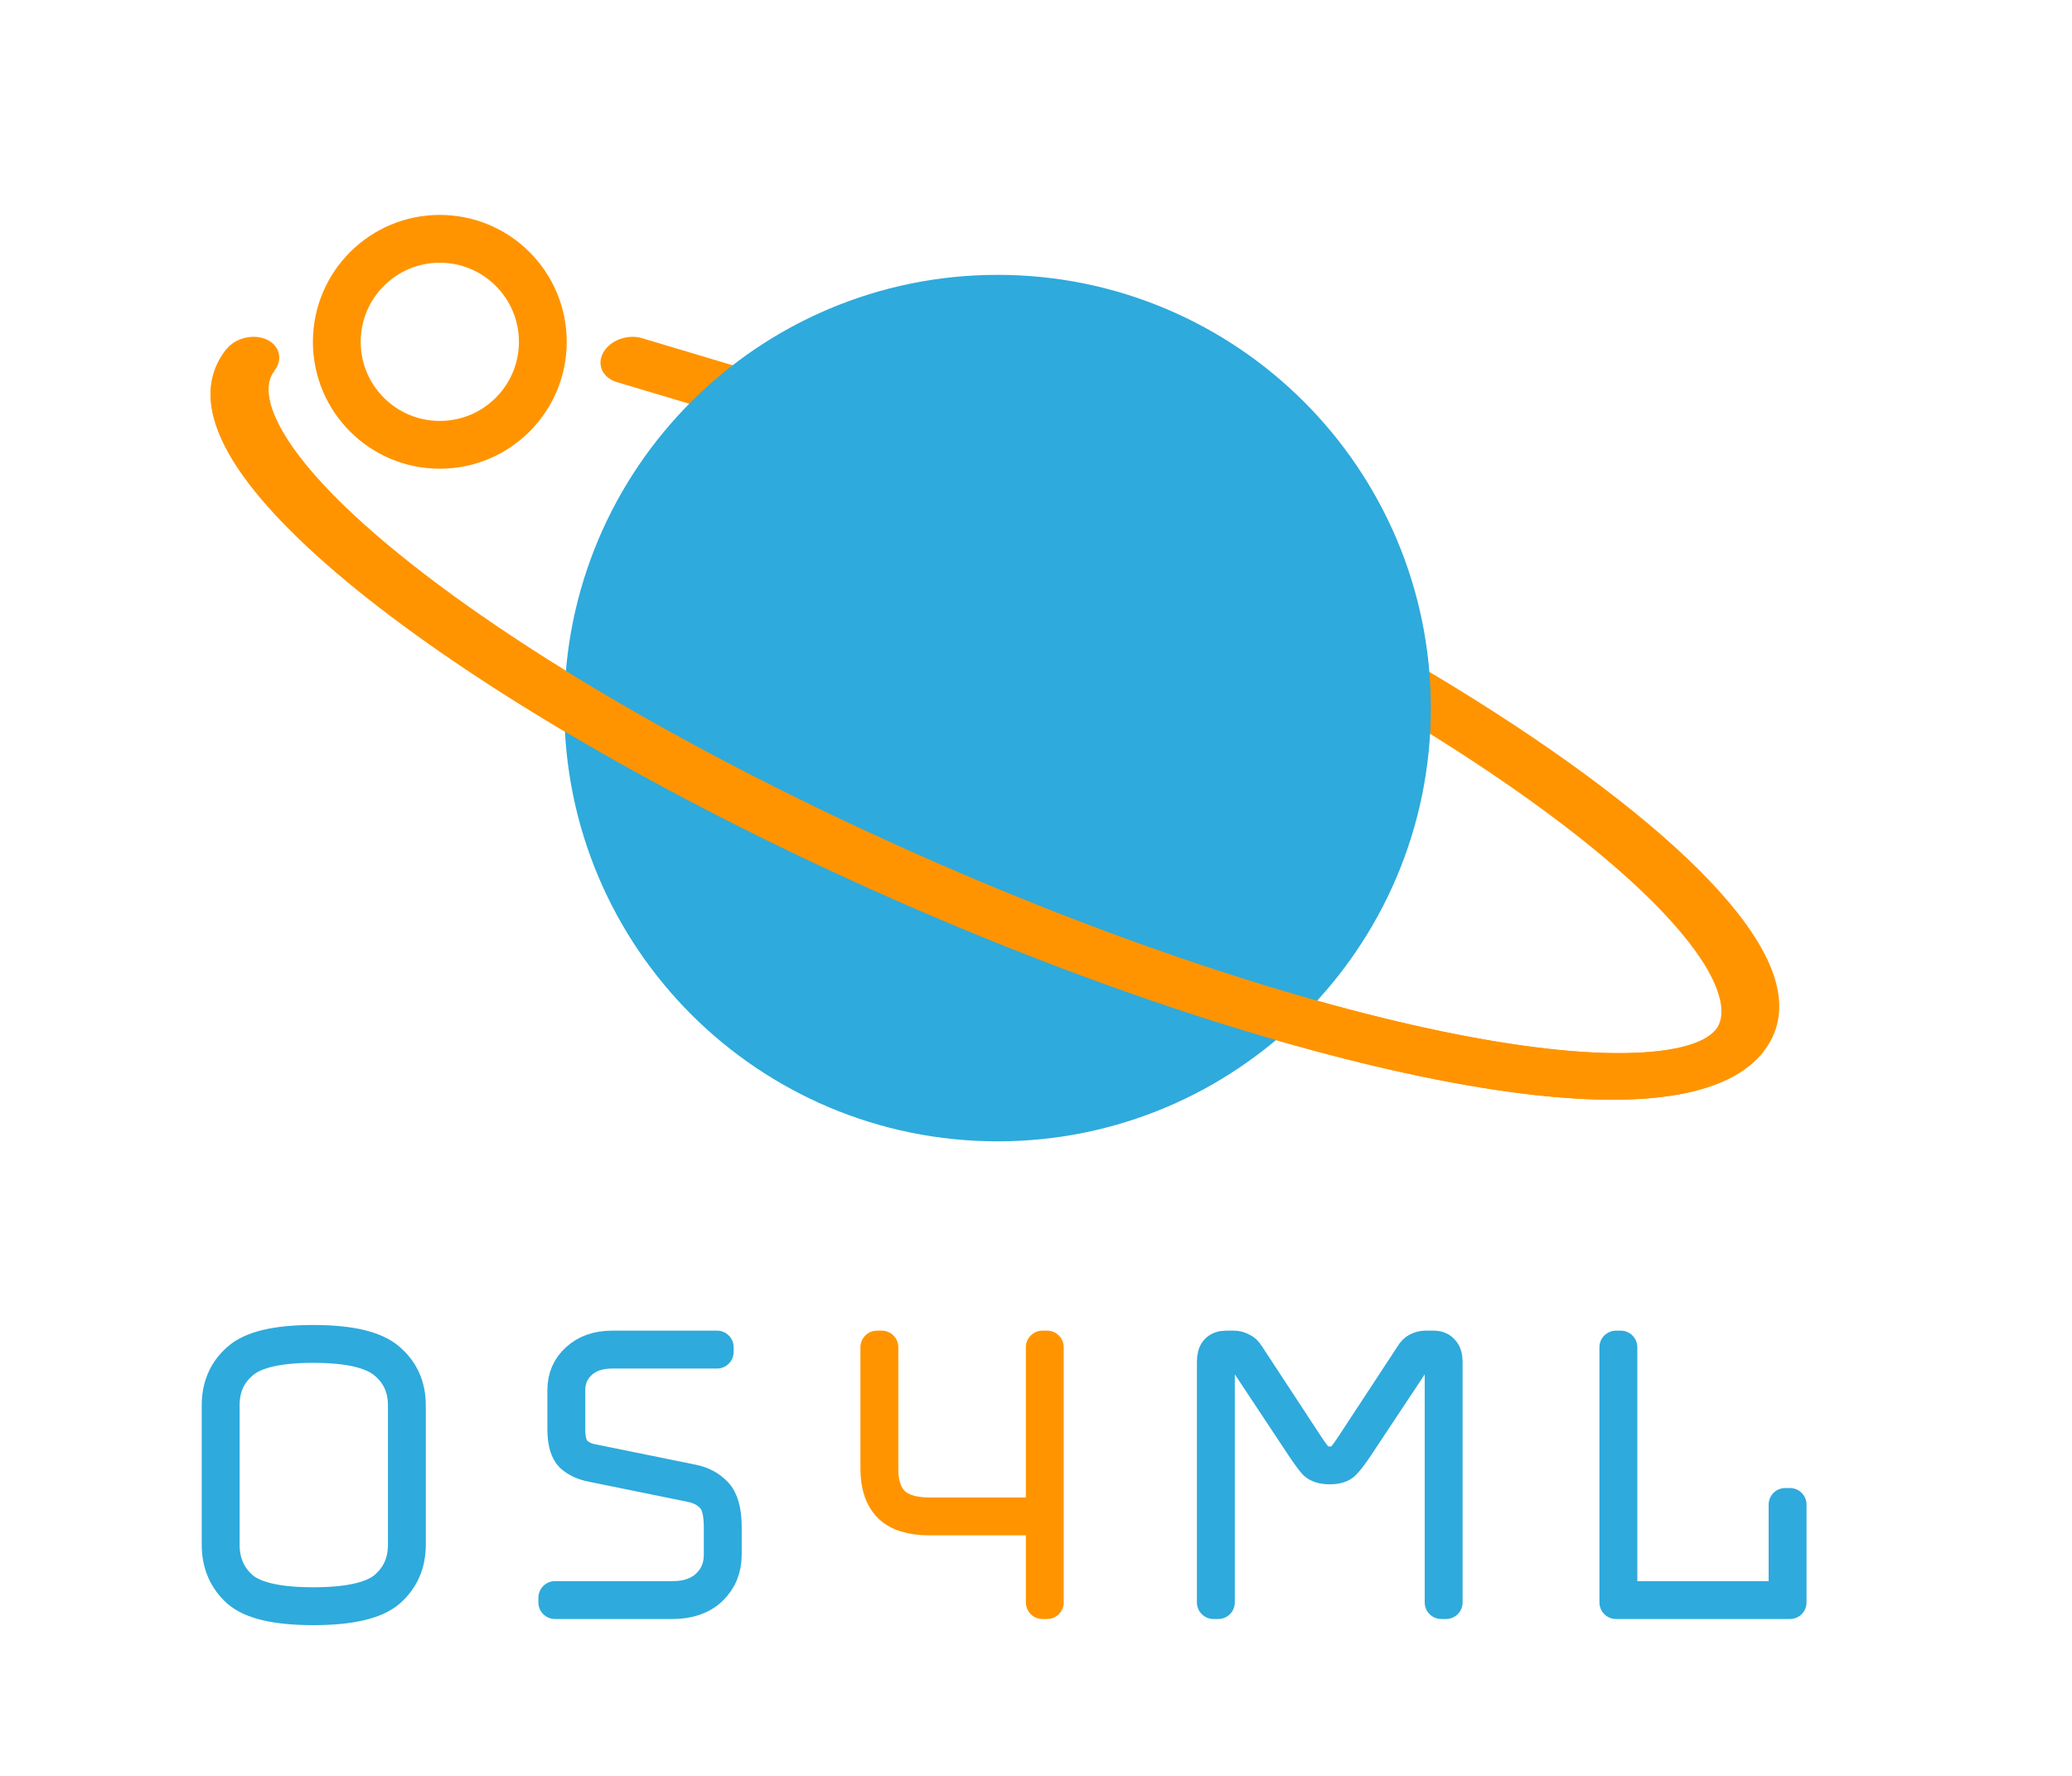
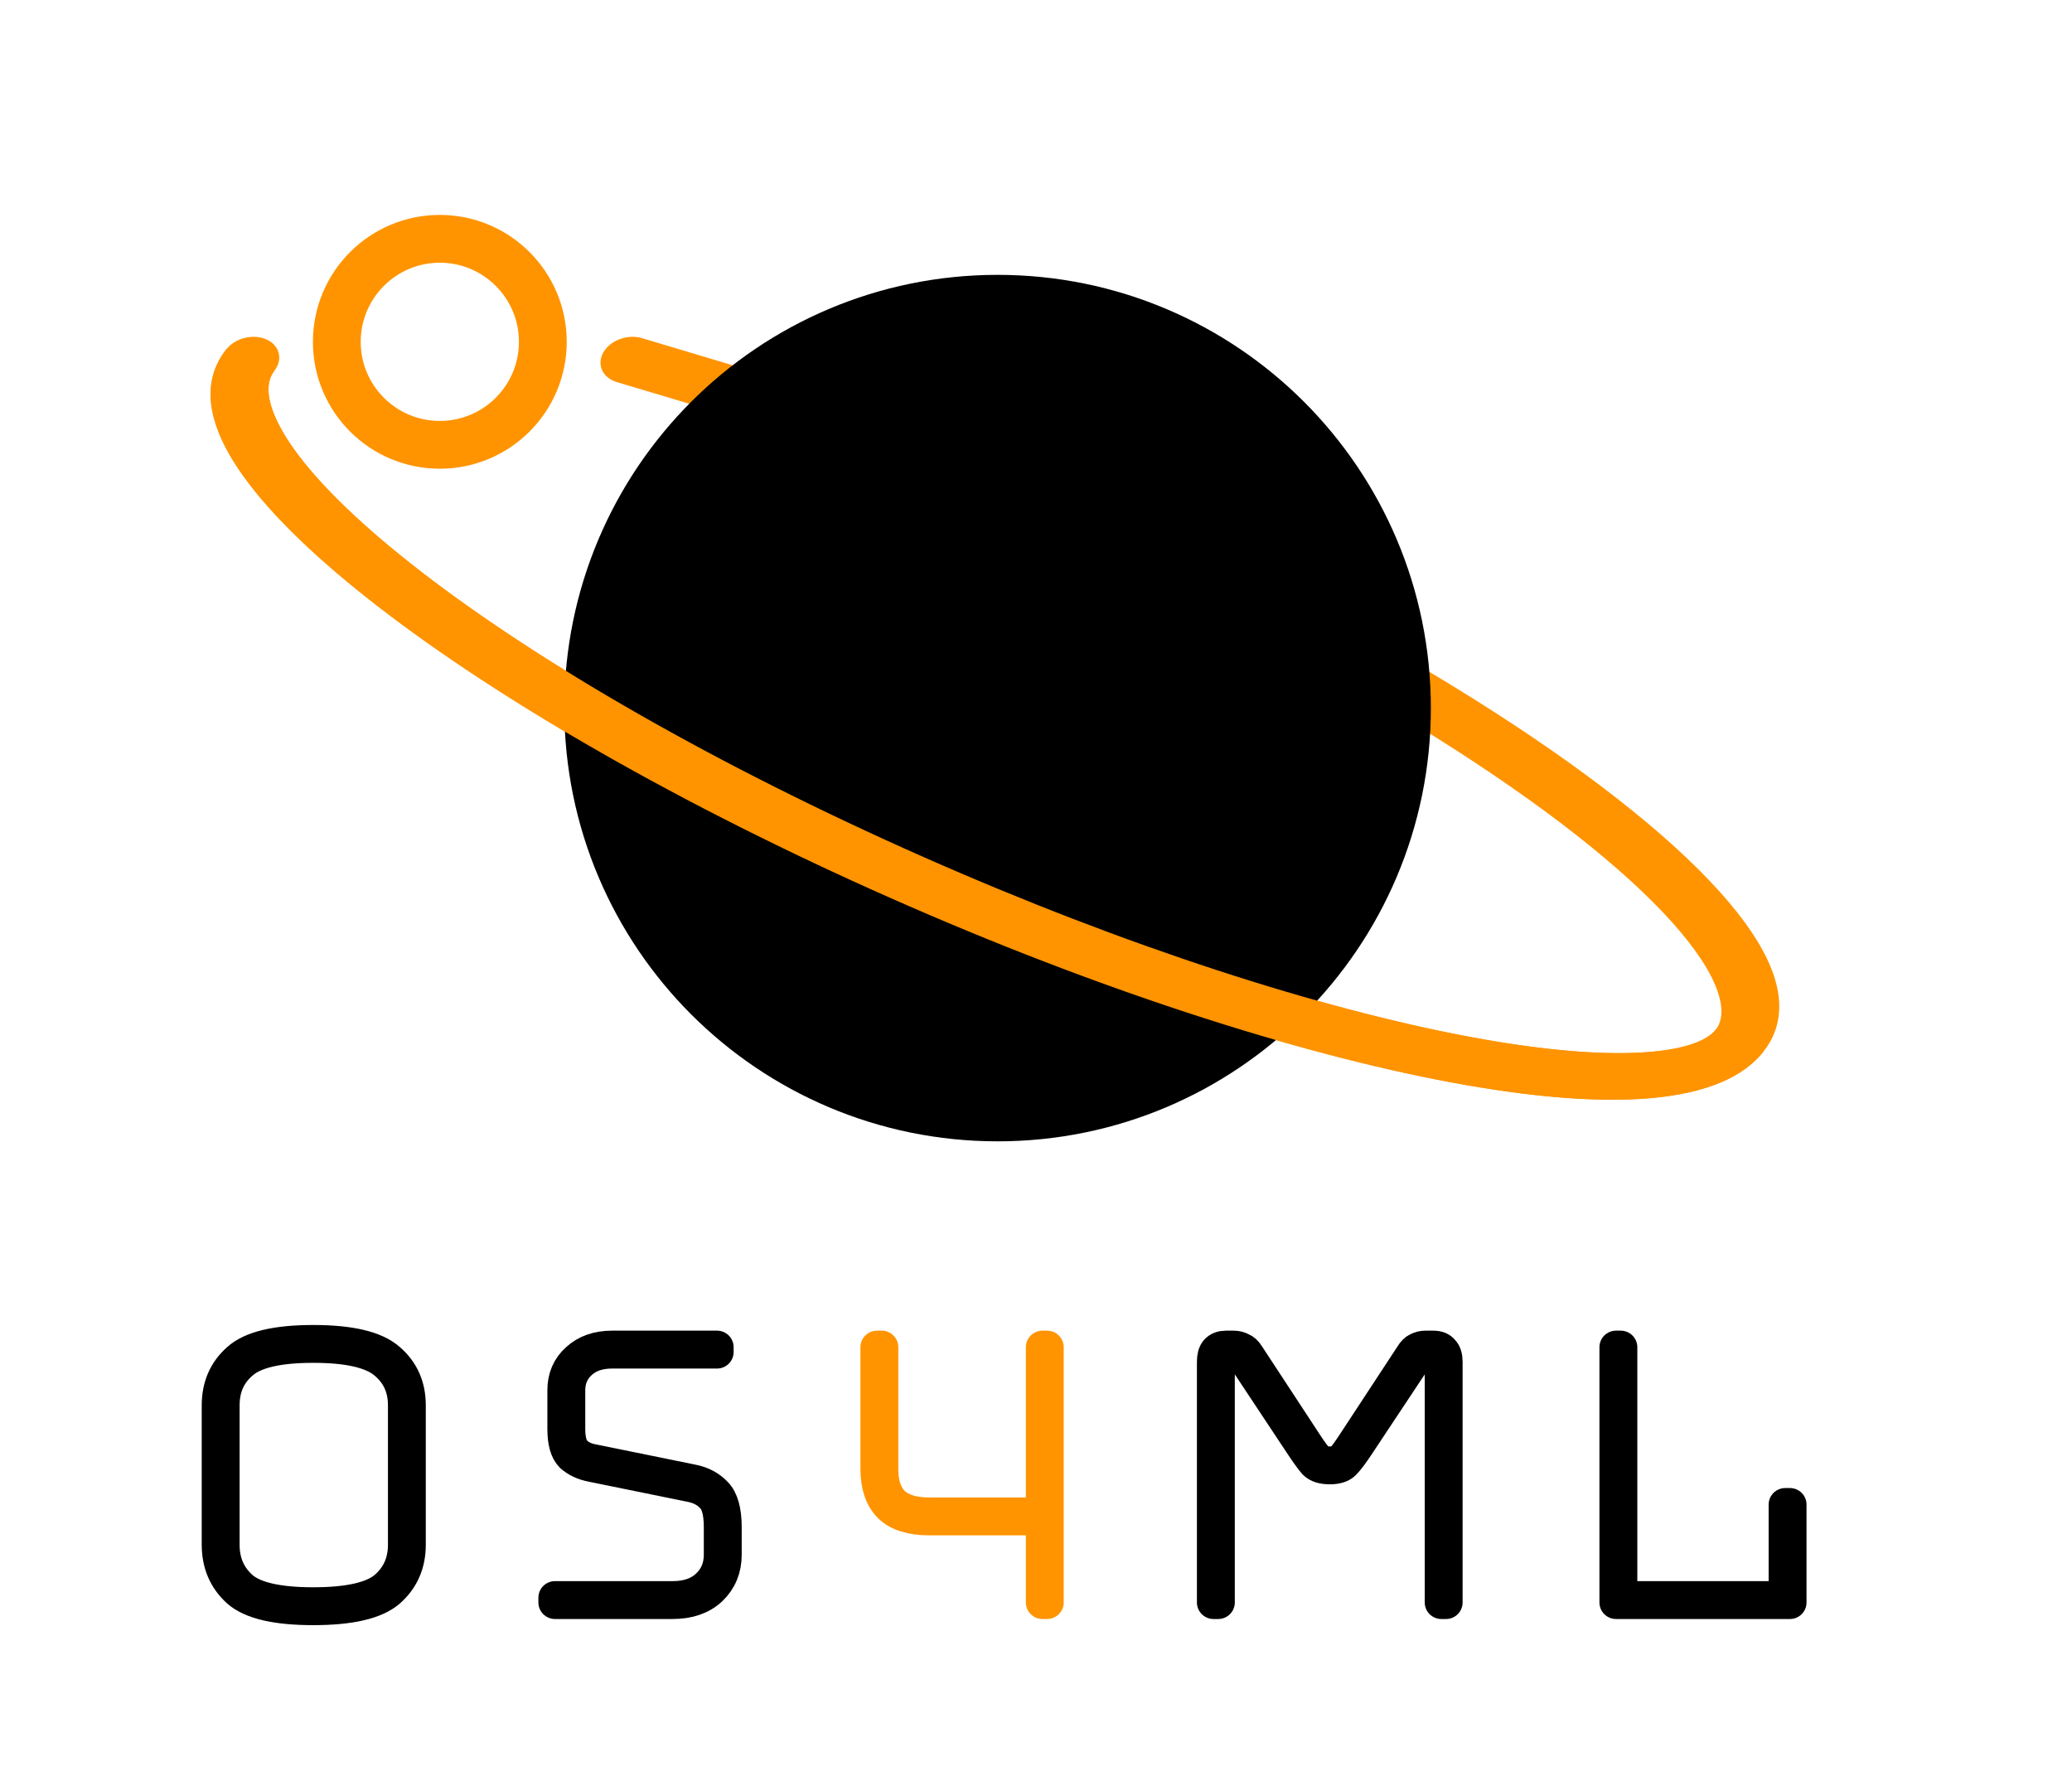
<svg xmlns="http://www.w3.org/2000/svg" width="56" height="48" viewBox="0 0 56 48" fill="none">
  <path d="M11.06 41.753C11.06 42.264 10.877 42.682 10.511 43.005C10.145 43.32 9.464 43.478 8.467 43.478C7.471 43.478 6.794 43.32 6.436 43.005C6.079 42.682 5.9 42.264 5.9 41.753V37.985C5.9 37.474 6.079 37.061 6.436 36.746C6.794 36.422 7.471 36.261 8.467 36.261C9.464 36.261 10.145 36.422 10.511 36.746C10.877 37.061 11.06 37.474 11.06 37.985V41.753ZM6.028 41.753C6.028 42.23 6.198 42.618 6.539 42.916C6.879 43.205 7.522 43.35 8.467 43.35C9.413 43.35 10.06 43.205 10.409 42.916C10.758 42.618 10.933 42.23 10.933 41.753V37.985C10.933 37.508 10.758 37.125 10.409 36.836C10.06 36.537 9.413 36.388 8.467 36.388C7.522 36.388 6.879 36.537 6.539 36.836C6.198 37.125 6.028 37.508 6.028 37.985V41.753Z" fill="black" />
  <path d="M19.38 36.414V36.542H16.545C16.187 36.542 15.902 36.64 15.689 36.836C15.476 37.032 15.37 37.278 15.37 37.577V38.624C15.37 38.922 15.429 39.131 15.548 39.25C15.668 39.369 15.825 39.446 16.021 39.48L18.716 40.029C18.972 40.08 19.18 40.191 19.342 40.361C19.512 40.532 19.598 40.838 19.598 41.281V42.022C19.598 42.396 19.47 42.707 19.214 42.954C18.959 43.193 18.614 43.312 18.18 43.312H14.999V43.184H18.18C18.571 43.184 18.882 43.078 19.112 42.865C19.351 42.643 19.47 42.362 19.47 42.022V41.281C19.47 40.881 19.398 40.608 19.253 40.463C19.116 40.31 18.929 40.208 18.691 40.157L15.995 39.608C15.774 39.565 15.591 39.48 15.446 39.352C15.31 39.216 15.242 38.973 15.242 38.624V37.577C15.242 37.236 15.361 36.959 15.599 36.746C15.838 36.525 16.153 36.414 16.545 36.414H19.38Z" fill="black" />
  <path d="M35.94 39.544C36.093 39.544 36.204 39.51 36.272 39.441C36.34 39.373 36.447 39.229 36.591 39.007L38.15 36.631C38.201 36.546 38.256 36.491 38.316 36.465C38.384 36.431 38.452 36.414 38.52 36.414H38.737C38.856 36.414 38.942 36.448 38.993 36.516C39.052 36.576 39.082 36.674 39.082 36.81V43.312H38.954V36.81C38.954 36.742 38.937 36.682 38.903 36.631C38.878 36.572 38.822 36.542 38.737 36.542H38.545C38.486 36.542 38.435 36.55 38.392 36.568C38.35 36.584 38.303 36.636 38.252 36.721L36.693 39.071C36.54 39.301 36.421 39.458 36.336 39.544C36.259 39.629 36.127 39.671 35.94 39.671C35.752 39.671 35.616 39.629 35.531 39.544C35.454 39.458 35.339 39.301 35.186 39.071L33.628 36.721C33.577 36.636 33.526 36.584 33.474 36.568C33.432 36.55 33.381 36.542 33.321 36.542H33.13C33.044 36.542 32.989 36.572 32.964 36.631C32.938 36.682 32.925 36.742 32.925 36.81V43.312H32.797V36.81C32.797 36.674 32.823 36.576 32.874 36.516C32.934 36.448 33.019 36.414 33.13 36.414H33.347C33.415 36.414 33.483 36.431 33.551 36.465C33.619 36.491 33.679 36.546 33.73 36.631L35.288 39.007C35.433 39.229 35.539 39.373 35.608 39.441C35.676 39.51 35.786 39.544 35.94 39.544Z" fill="black" />
  <path d="M43.676 43.312V36.414H43.804V43.184H48.249V40.668H48.377V43.312H43.676Z" fill="black" />
-   <path d="M11.06 41.753C11.06 42.264 10.877 42.682 10.511 43.005C10.145 43.32 9.464 43.478 8.467 43.478C7.471 43.478 6.794 43.32 6.436 43.005C6.079 42.682 5.9 42.264 5.9 41.753V37.985C5.9 37.474 6.079 37.061 6.436 36.746C6.794 36.422 7.471 36.261 8.467 36.261C9.464 36.261 10.145 36.422 10.511 36.746C10.877 37.061 11.06 37.474 11.06 37.985V41.753ZM6.028 41.753C6.028 42.23 6.198 42.618 6.539 42.916C6.879 43.205 7.522 43.35 8.467 43.35C9.413 43.35 10.06 43.205 10.409 42.916C10.758 42.618 10.933 42.23 10.933 41.753V37.985C10.933 37.508 10.758 37.125 10.409 36.836C10.06 36.537 9.413 36.388 8.467 36.388C7.522 36.388 6.879 36.537 6.539 36.836C6.198 37.125 6.028 37.508 6.028 37.985V41.753Z" stroke="#2EAADC" stroke-width="0.896" stroke-linejoin="round" />
-   <path d="M19.38 36.414V36.542H16.545C16.187 36.542 15.902 36.64 15.689 36.836C15.476 37.032 15.37 37.278 15.37 37.577V38.624C15.37 38.922 15.429 39.131 15.548 39.25C15.668 39.369 15.825 39.446 16.021 39.48L18.716 40.029C18.972 40.08 19.18 40.191 19.342 40.361C19.512 40.532 19.598 40.838 19.598 41.281V42.022C19.598 42.396 19.47 42.707 19.214 42.954C18.959 43.193 18.614 43.312 18.18 43.312H14.999V43.184H18.18C18.571 43.184 18.882 43.078 19.112 42.865C19.351 42.643 19.47 42.362 19.47 42.022V41.281C19.47 40.881 19.398 40.608 19.253 40.463C19.116 40.31 18.929 40.208 18.691 40.157L15.995 39.608C15.774 39.565 15.591 39.48 15.446 39.352C15.31 39.216 15.242 38.973 15.242 38.624V37.577C15.242 37.236 15.361 36.959 15.599 36.746C15.838 36.525 16.153 36.414 16.545 36.414H19.38Z" stroke="#2EAADC" stroke-width="0.896" stroke-linejoin="round" />
-   <path d="M35.94 39.544C36.093 39.544 36.204 39.51 36.272 39.441C36.34 39.373 36.447 39.229 36.591 39.007L38.15 36.631C38.201 36.546 38.256 36.491 38.316 36.465C38.384 36.431 38.452 36.414 38.52 36.414H38.737C38.856 36.414 38.942 36.448 38.993 36.516C39.052 36.576 39.082 36.674 39.082 36.81V43.312H38.954V36.81C38.954 36.742 38.937 36.682 38.903 36.631C38.878 36.572 38.822 36.542 38.737 36.542H38.545C38.486 36.542 38.435 36.55 38.392 36.568C38.35 36.584 38.303 36.636 38.252 36.721L36.693 39.071C36.54 39.301 36.421 39.458 36.336 39.544C36.259 39.629 36.127 39.671 35.94 39.671C35.752 39.671 35.616 39.629 35.531 39.544C35.454 39.458 35.339 39.301 35.186 39.071L33.628 36.721C33.577 36.636 33.526 36.584 33.474 36.568C33.432 36.55 33.381 36.542 33.321 36.542H33.13C33.044 36.542 32.989 36.572 32.964 36.631C32.938 36.682 32.925 36.742 32.925 36.81V43.312H32.797V36.81C32.797 36.674 32.823 36.576 32.874 36.516C32.934 36.448 33.019 36.414 33.13 36.414H33.347C33.415 36.414 33.483 36.431 33.551 36.465C33.619 36.491 33.679 36.546 33.73 36.631L35.288 39.007C35.433 39.229 35.539 39.373 35.608 39.441C35.676 39.51 35.786 39.544 35.94 39.544Z" stroke="#2EAADC" stroke-width="0.896" stroke-linejoin="round" />
-   <path d="M43.676 43.312V36.414H43.804V43.184H48.249V40.668H48.377V43.312H43.676Z" stroke="#2EAADC" stroke-width="0.896" stroke-linejoin="round" />
+   <path d="M11.06 41.753C11.06 42.264 10.877 42.682 10.511 43.005C10.145 43.32 9.464 43.478 8.467 43.478C7.471 43.478 6.794 43.32 6.436 43.005C6.079 42.682 5.9 42.264 5.9 41.753V37.985C5.9 37.474 6.079 37.061 6.436 36.746C6.794 36.422 7.471 36.261 8.467 36.261C9.464 36.261 10.145 36.422 10.511 36.746C10.877 37.061 11.06 37.474 11.06 37.985V41.753ZM6.028 41.753C6.028 42.23 6.198 42.618 6.539 42.916C6.879 43.205 7.522 43.35 8.467 43.35C9.413 43.35 10.06 43.205 10.409 42.916C10.758 42.618 10.933 42.23 10.933 41.753V37.985C10.933 37.508 10.758 37.125 10.409 36.836C10.06 36.537 9.413 36.388 8.467 36.388C7.522 36.388 6.879 36.537 6.539 36.836C6.198 37.125 6.028 37.508 6.028 37.985V41.753Z" stroke="currentColor" stroke-width="0.896" stroke-linejoin="round" />
+   <path d="M19.38 36.414V36.542H16.545C16.187 36.542 15.902 36.64 15.689 36.836C15.476 37.032 15.37 37.278 15.37 37.577V38.624C15.37 38.922 15.429 39.131 15.548 39.25C15.668 39.369 15.825 39.446 16.021 39.48L18.716 40.029C18.972 40.08 19.18 40.191 19.342 40.361C19.512 40.532 19.598 40.838 19.598 41.281V42.022C19.598 42.396 19.47 42.707 19.214 42.954C18.959 43.193 18.614 43.312 18.18 43.312H14.999V43.184H18.18C18.571 43.184 18.882 43.078 19.112 42.865C19.351 42.643 19.47 42.362 19.47 42.022V41.281C19.47 40.881 19.398 40.608 19.253 40.463C19.116 40.31 18.929 40.208 18.691 40.157L15.995 39.608C15.774 39.565 15.591 39.48 15.446 39.352C15.31 39.216 15.242 38.973 15.242 38.624V37.577C15.242 37.236 15.361 36.959 15.599 36.746C15.838 36.525 16.153 36.414 16.545 36.414H19.38Z" stroke="currentColor" stroke-width="0.896" stroke-linejoin="round" />
+   <path d="M35.94 39.544C36.093 39.544 36.204 39.51 36.272 39.441C36.34 39.373 36.447 39.229 36.591 39.007L38.15 36.631C38.201 36.546 38.256 36.491 38.316 36.465C38.384 36.431 38.452 36.414 38.52 36.414H38.737C38.856 36.414 38.942 36.448 38.993 36.516C39.052 36.576 39.082 36.674 39.082 36.81V43.312H38.954V36.81C38.954 36.742 38.937 36.682 38.903 36.631C38.878 36.572 38.822 36.542 38.737 36.542H38.545C38.486 36.542 38.435 36.55 38.392 36.568C38.35 36.584 38.303 36.636 38.252 36.721L36.693 39.071C36.54 39.301 36.421 39.458 36.336 39.544C36.259 39.629 36.127 39.671 35.94 39.671C35.752 39.671 35.616 39.629 35.531 39.544C35.454 39.458 35.339 39.301 35.186 39.071L33.628 36.721C33.577 36.636 33.526 36.584 33.474 36.568C33.432 36.55 33.381 36.542 33.321 36.542H33.13C33.044 36.542 32.989 36.572 32.964 36.631C32.938 36.682 32.925 36.742 32.925 36.81V43.312H32.797V36.81C32.797 36.674 32.823 36.576 32.874 36.516C32.934 36.448 33.019 36.414 33.13 36.414H33.347C33.415 36.414 33.483 36.431 33.551 36.465C33.619 36.491 33.679 36.546 33.73 36.631L35.288 39.007C35.433 39.229 35.539 39.373 35.608 39.441C35.676 39.51 35.786 39.544 35.94 39.544Z" stroke="currentColor" stroke-width="0.896" stroke-linejoin="round" />
+   <path d="M43.676 43.312V36.414H43.804V43.184H48.249V40.668H48.377V43.312H43.676Z" stroke="currentColor" stroke-width="0.896" stroke-linejoin="round" />
  <path d="M28.174 43.312V41.051H25.12C24.635 41.051 24.277 40.94 24.048 40.719C23.818 40.489 23.703 40.152 23.703 39.71V36.414H23.831V39.71C23.831 40.118 23.937 40.425 24.15 40.629C24.363 40.825 24.686 40.923 25.12 40.923H28.174V36.414H28.301V43.312H28.174Z" fill="black" stroke="#FF9400" stroke-width="0.896" stroke-linejoin="round" />
  <path d="M17.346 9.138C16.956 9.025 16.49 9.199 16.305 9.528C16.12 9.857 16.286 10.215 16.676 10.329L17.346 9.138ZM21.383 11.053L21.026 11.641L21.383 11.053ZM22.975 11.587L23.352 11.005L22.975 11.587ZM39.336 19.422L39.858 18.91L39.336 19.422ZM35.957 17.442L35.469 17.974L35.957 17.442ZM46.369 27.835C46.149 28.112 45.535 28.409 44.153 28.458C42.833 28.506 41.071 28.312 38.972 27.877C34.786 27.009 29.429 25.215 23.909 22.692L23.027 23.805C28.621 26.361 34.092 28.2 38.428 29.099C40.59 29.547 42.513 29.771 44.048 29.716C45.522 29.664 46.934 29.34 47.66 28.425L46.369 27.835ZM23.909 22.692C18.388 20.169 13.793 17.414 10.824 15.011C9.335 13.807 8.286 12.715 7.723 11.807C7.133 10.856 7.192 10.305 7.411 10.028L6.12 9.438C5.395 10.353 5.68 11.453 6.308 12.466C6.963 13.522 8.123 14.707 9.656 15.948C12.732 18.437 17.433 21.248 23.027 23.805L23.909 22.692ZM16.676 10.329C17.182 10.476 20.54 11.486 21.026 11.641L21.738 10.464C21.232 10.302 17.859 9.287 17.346 9.138L16.676 10.329ZM21.026 11.641C21.553 11.81 22.075 11.985 22.597 12.169L23.352 11.005C22.816 10.817 22.28 10.637 21.738 10.464L21.026 11.641ZM22.597 12.169C24.868 12.968 27.149 13.927 29.871 15.171L30.753 14.059C28.01 12.805 25.683 11.826 23.352 11.005L22.597 12.169ZM38.814 19.935C41.686 21.737 43.88 23.465 45.188 24.924C45.844 25.655 46.251 26.29 46.426 26.809C46.603 27.332 46.517 27.647 46.369 27.835L47.66 28.425C48.167 27.786 48.174 27.053 47.938 26.356C47.702 25.656 47.193 24.899 46.49 24.114C45.079 22.541 42.778 20.743 39.858 18.91L38.814 19.935ZM29.871 15.171C31.868 16.084 33.745 17.027 35.469 17.974L36.444 16.909C34.689 15.945 32.781 14.986 30.753 14.059L29.871 15.171ZM35.469 17.974C36.662 18.63 37.781 19.286 38.814 19.935L39.858 18.91C38.8 18.246 37.659 17.576 36.444 16.909L35.469 17.974Z" fill="#FF9400" />
  <path d="M11.887 12.023C13.424 12.023 14.671 10.777 14.671 9.239C14.671 7.702 13.424 6.455 11.887 6.455C10.349 6.455 9.103 7.702 9.103 9.239C9.103 10.777 10.349 12.023 11.887 12.023Z" stroke="#FF9400" stroke-width="1.292" />
-   <path d="M26.962 27.892C31.796 27.892 35.715 23.973 35.715 19.139C35.715 14.305 31.796 10.386 26.962 10.386C22.128 10.386 18.209 14.305 18.209 19.139C18.209 23.973 22.128 27.892 26.962 27.892Z" fill="#2EAADC" stroke="#2EAADC" stroke-width="5.914" />
+   <path d="M26.962 27.892C31.796 27.892 35.715 23.973 35.715 19.139C35.715 14.305 31.796 10.386 26.962 10.386C22.128 10.386 18.209 14.305 18.209 19.139C18.209 23.973 22.128 27.892 26.962 27.892Z" fill="currentColor" stroke="currentColor" stroke-width="5.914" />
  <path d="M7.411 10.028C7.655 9.721 7.563 9.34 7.207 9.177C6.85 9.014 6.364 9.131 6.12 9.438L7.411 10.028ZM46.369 27.835C46.149 28.112 45.535 28.409 44.153 28.458C42.833 28.506 41.071 28.312 38.972 27.877C34.786 27.009 29.429 25.215 23.909 22.692L23.027 23.804C28.621 26.361 34.092 28.2 38.428 29.099C40.59 29.547 42.513 29.771 44.048 29.716C45.522 29.664 46.934 29.34 47.66 28.425L46.369 27.835ZM23.909 22.692C18.388 20.169 13.793 17.414 10.824 15.011C9.335 13.807 8.286 12.715 7.723 11.807C7.133 10.856 7.192 10.305 7.411 10.028L6.12 9.438C5.395 10.353 5.68 11.453 6.308 12.466C6.963 13.522 8.123 14.707 9.656 15.948C12.732 18.437 17.433 21.248 23.027 23.804L23.909 22.692Z" fill="#FF9400" />
</svg>
